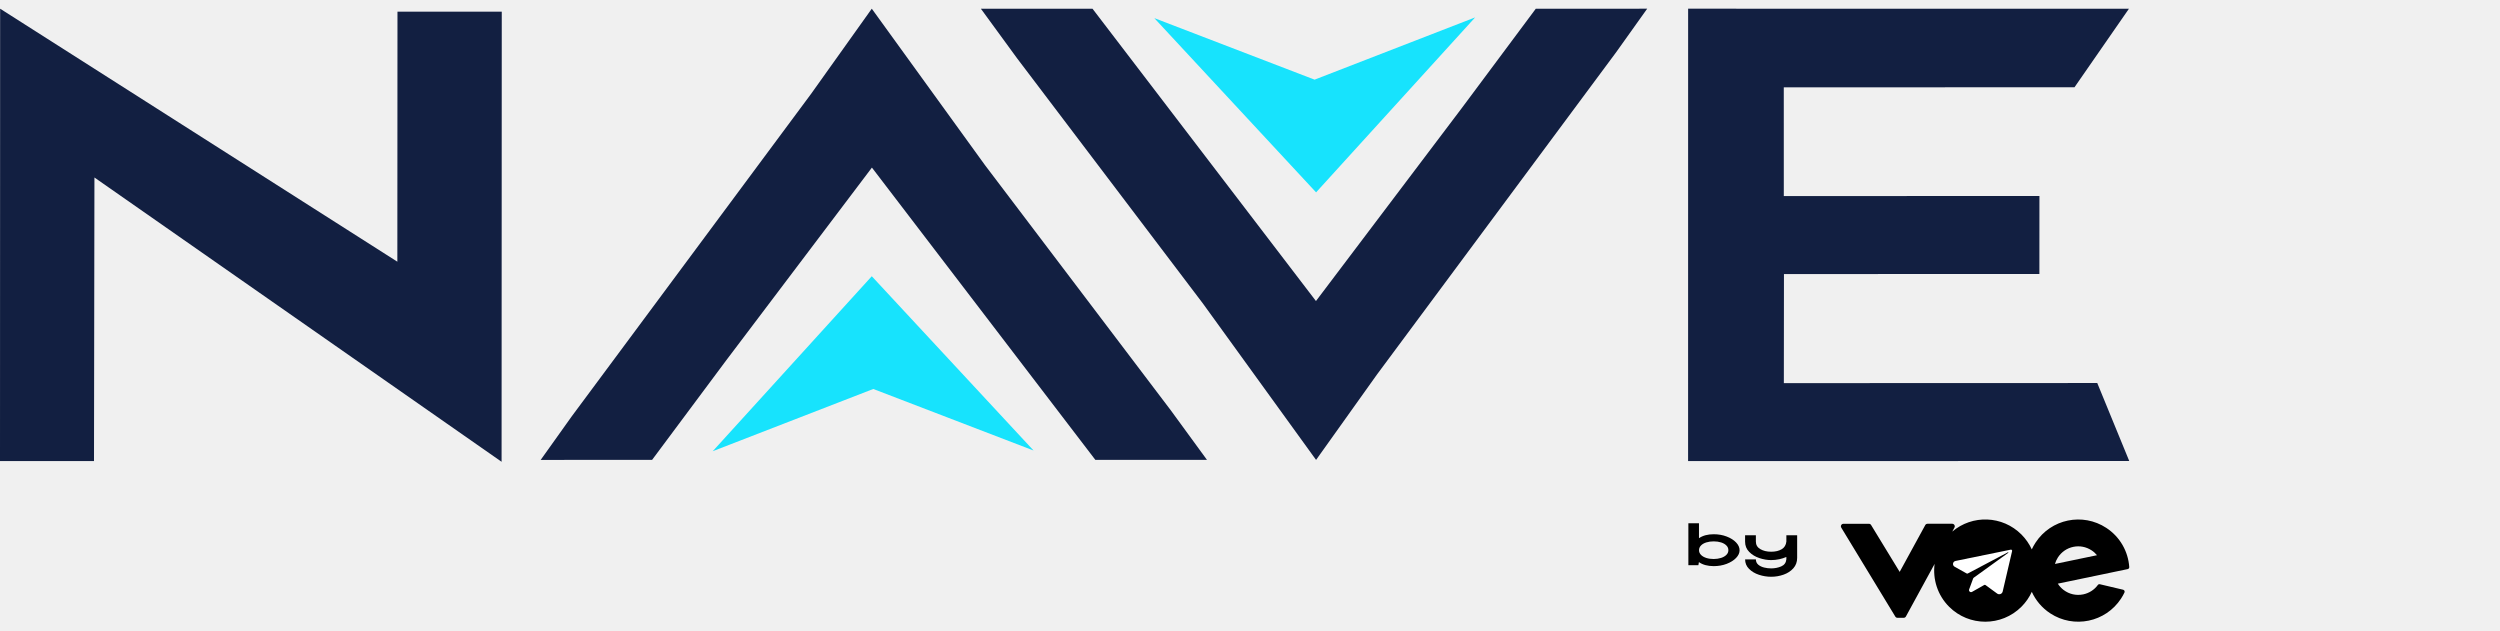
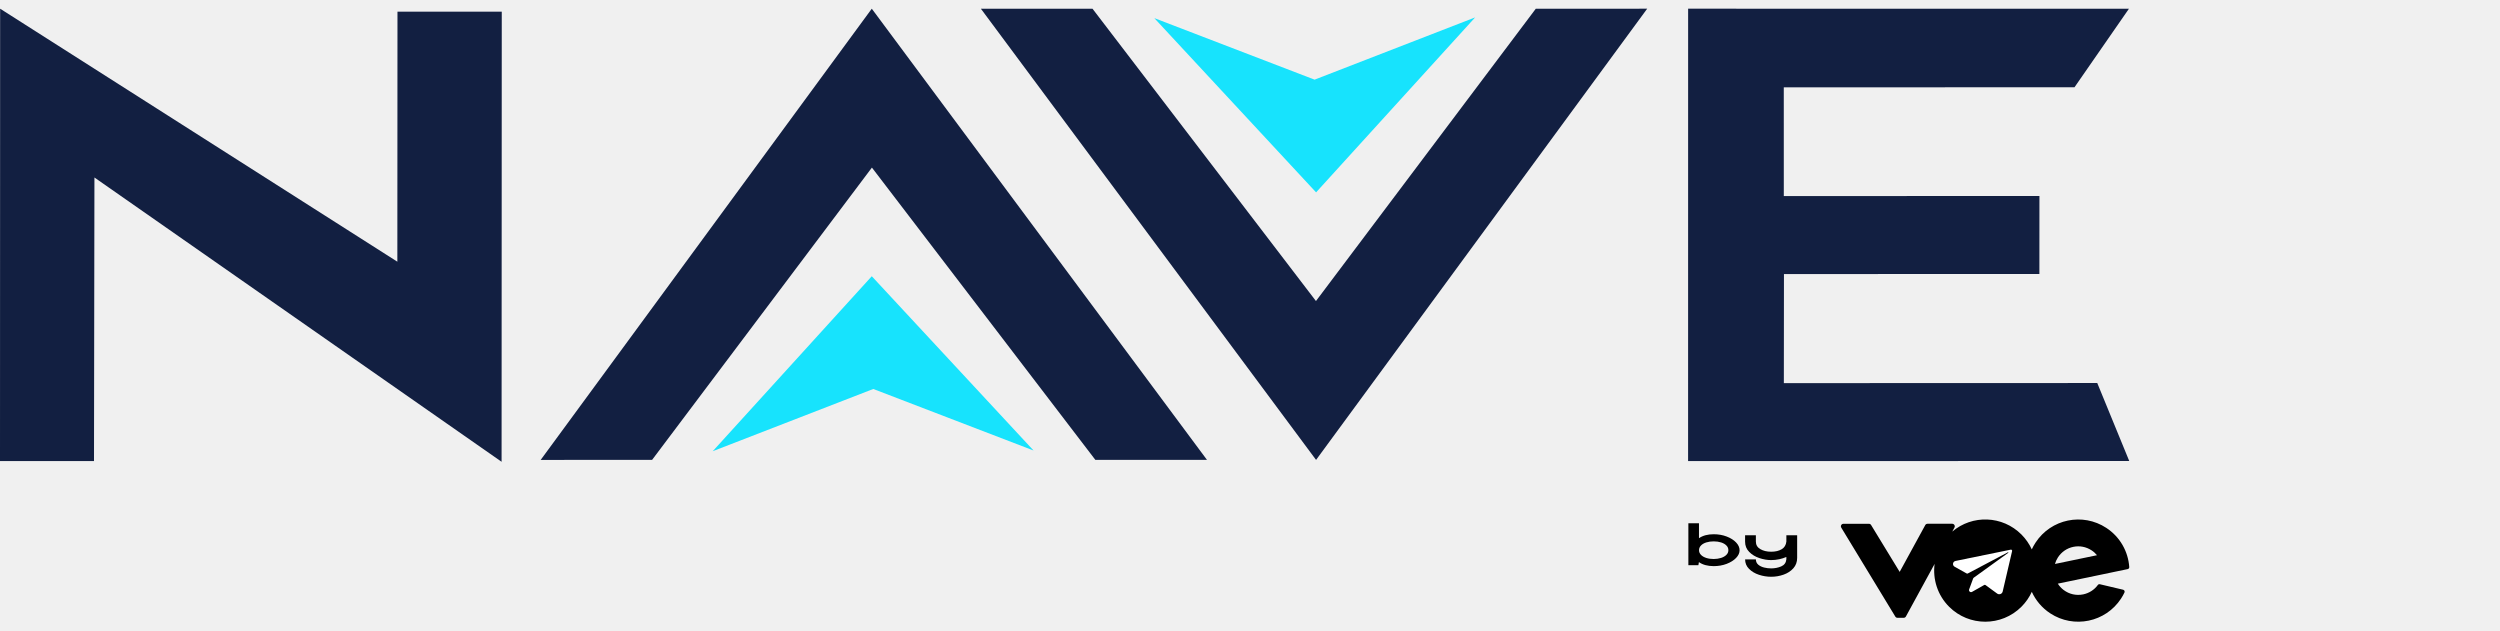
<svg xmlns="http://www.w3.org/2000/svg" id="Layer_1" version="1.1" viewBox="0 0 1150 290">
  <defs>
    <style>
      .st0 {
        fill: #fff;
      }

      .st1 {
        fill: #121f41;
      }

      .st2 {
        fill: #17e3fd;
      }
    </style>
  </defs>
  <polygon class="st1" points="938.12 126.03 820.62 126.07 820.57 176.24 964.74 176.19 979.45 212.06 776.52 212.1 776.54 4 979.31 4.02 954.27 40.14 820.54 40.18 820.55 90.2 938.14 90.15 938.12 126.03" />
  <polygon class="st1" points="43.44 81.65 43.24 212.09 0 212.1 .06 4 182.78 120.38 182.84 5.36 230.81 5.36 230.73 212.42 43.44 81.65" />
  <g>
-     <polygon class="st1" points="401.08 77.09 334.09 165.72 299.97 211.53 248.71 211.56 262.99 191.53 373.06 43.23 401.02 4 453.09 75.96 538.57 188.75 555.21 211.54 503.86 211.54 401.08 77.09" />
+     <polygon class="st1" points="299.97 211.53 248.71 211.56 401.02 4 555.21 211.54 503.86 211.54 401.08 77.09 299.97 211.53" />
    <polygon class="st2" points="401.71 178.93 327.85 207.56 401.02 127.07 475.44 207.24 401.71 178.93" />
  </g>
  <g>
-     <polygon class="st1" points="605.34 138.48 672.33 49.84 706.45 4.03 757.71 4 743.43 24.03 633.36 172.34 605.39 211.56 553.33 139.6 467.85 26.81 451.21 4.02 502.56 4.02 605.34 138.48" />
+     <polygon class="st1" points="706.45 4.03 757.71 4 605.39 211.56 451.21 4.02 502.56 4.02 605.34 138.48 706.45 4.03" />
    <polygon class="st2" points="604.71 36.64 678.57 8 605.4 88.49 530.98 8.33 604.71 36.64" />
  </g>
  <g>
    <path d="M968.9,242.83c-5.44-3.57-11.8-4.59-17.68-3.37-5.89,1.22-11.31,4.7-14.87,10.14-.66,1.01-1.24,2.06-1.73,3.12-1.14-2.48-2.73-4.81-4.77-6.86-8.74-8.74-22.57-9.18-31.82-1.32l1.02-1.87c.43-.78-.14-1.74-1.03-1.74h-11.37c-.43,0-.82.23-1.03.61l-11.77,21.53-13.15-21.57c-.21-.35-.59-.56-1-.56h-11.71c-.92,0-1.48,1-1,1.78l24.85,40.91c.21.35.59.56,1,.56h2.85c.43,0,.83-.23,1.03-.61l13.2-24.19c-.92,7.01,1.31,14.36,6.68,19.72,9.14,9.14,24.05,9.2,33.25,0,2.05-2.05,3.64-4.38,4.78-6.87,1.78,3.91,4.65,7.38,8.49,9.9,5.42,3.55,11.78,4.58,17.68,3.35,5.88-1.22,11.31-4.69,14.87-10.12.6-.91,1.12-1.85,1.58-2.81.25-.53-.05-1.16-.62-1.29l-10.68-2.52c-.35-.08-.73.04-.94.34-1.63,2.23-4,3.75-6.73,4.32-3.19.66-6.43-.06-9.04-2.04-1.07-.82-1.95-1.8-2.64-2.89l20.42-4.25,5.6-1.17,6.11-1.27c.45-.09.76-.5.73-.95-.5-7.07-4.17-13.83-10.57-18.02h.01ZM945.28,259.42c.29-1.03.73-2.03,1.34-2.97,1.64-2.55,4.17-4.29,7.11-4.9,2.91-.61,5.89-.03,8.4,1.61.97.63,1.8,1.39,2.49,2.24l-19.34,4.02Z" />
    <path class="st0" d="M899.52,258.05c-1.28.26-1.56,1.96-.43,2.62l5.58,3.13c.16.09.36.09.52,0l18.44-9.75c.16-.09.31.14.16.25l-15.81,11.4c-.17.12-.29.28-.36.48l-1.82,4.94c-.3.82.58,1.57,1.34,1.14l5.6-3.17c.19-.11.42-.09.59.03l5.37,3.93c.93.68,2.26.19,2.53-.94l4.34-18.62c.09-.38-.25-.73-.63-.65l-25.42,5.2h0Z" />
  </g>
  <g>
    <path d="M781.5,258.57l-.25,1.43h-4.6v-19.29h4.88v6.86c1.76-1.21,4.02-1.82,6.78-1.82,2.15,0,4.14.35,5.96,1.05,1.83.7,3.27,1.61,4.34,2.74s1.6,2.32,1.6,3.57-.53,2.41-1.6,3.53c-1.07,1.12-2.51,2.03-4.34,2.73s-3.82,1.05-5.96,1.05c-2.79,0-5.06-.62-6.81-1.85h0ZM782.46,255.25c.61.62,1.42,1.08,2.45,1.41s2.16.48,3.39.48,2.36-.17,3.39-.5,1.85-.8,2.45-1.41c.61-.61.91-1.32.91-2.15s-.3-1.55-.91-2.16c-.61-.62-1.42-1.08-2.45-1.41-1.03-.32-2.16-.48-3.39-.48s-2.36.16-3.39.48c-1.03.32-1.85.79-2.45,1.41s-.91,1.34-.91,2.16.3,1.55.91,2.16h0Z" />
    <path d="M802.74,246.22h4.96v2.89c0,1.52.68,2.69,2.04,3.48,1.36.8,3.02,1.2,4.99,1.2s3.54-.38,4.82-1.13,2.01-1.94,2.18-3.55v-2.89h4.96v10.41c0,1.87-.58,3.46-1.74,4.77-1.16,1.3-2.65,2.28-4.48,2.93-1.83.65-3.74.98-5.74.98-1.89,0-3.76-.3-5.61-.91-1.85-.61-3.37-1.52-4.57-2.73-1.2-1.21-1.8-2.66-1.8-4.35h4.96c0,1.01.37,1.82,1.1,2.44s1.64,1.05,2.71,1.31,2.14.39,3.21.39c1.65,0,3.19-.3,4.61-.91,1.42-.61,2.22-1.68,2.38-3.22v-1.13c-.97.44-2.07.79-3.28,1.05-1.21.26-2.45.39-3.72.39-1.75,0-3.54-.31-5.4-.92-1.86-.62-3.42-1.56-4.68-2.84-1.27-1.28-1.9-2.85-1.9-4.73v-2.92h0Z" />
  </g>
</svg>
